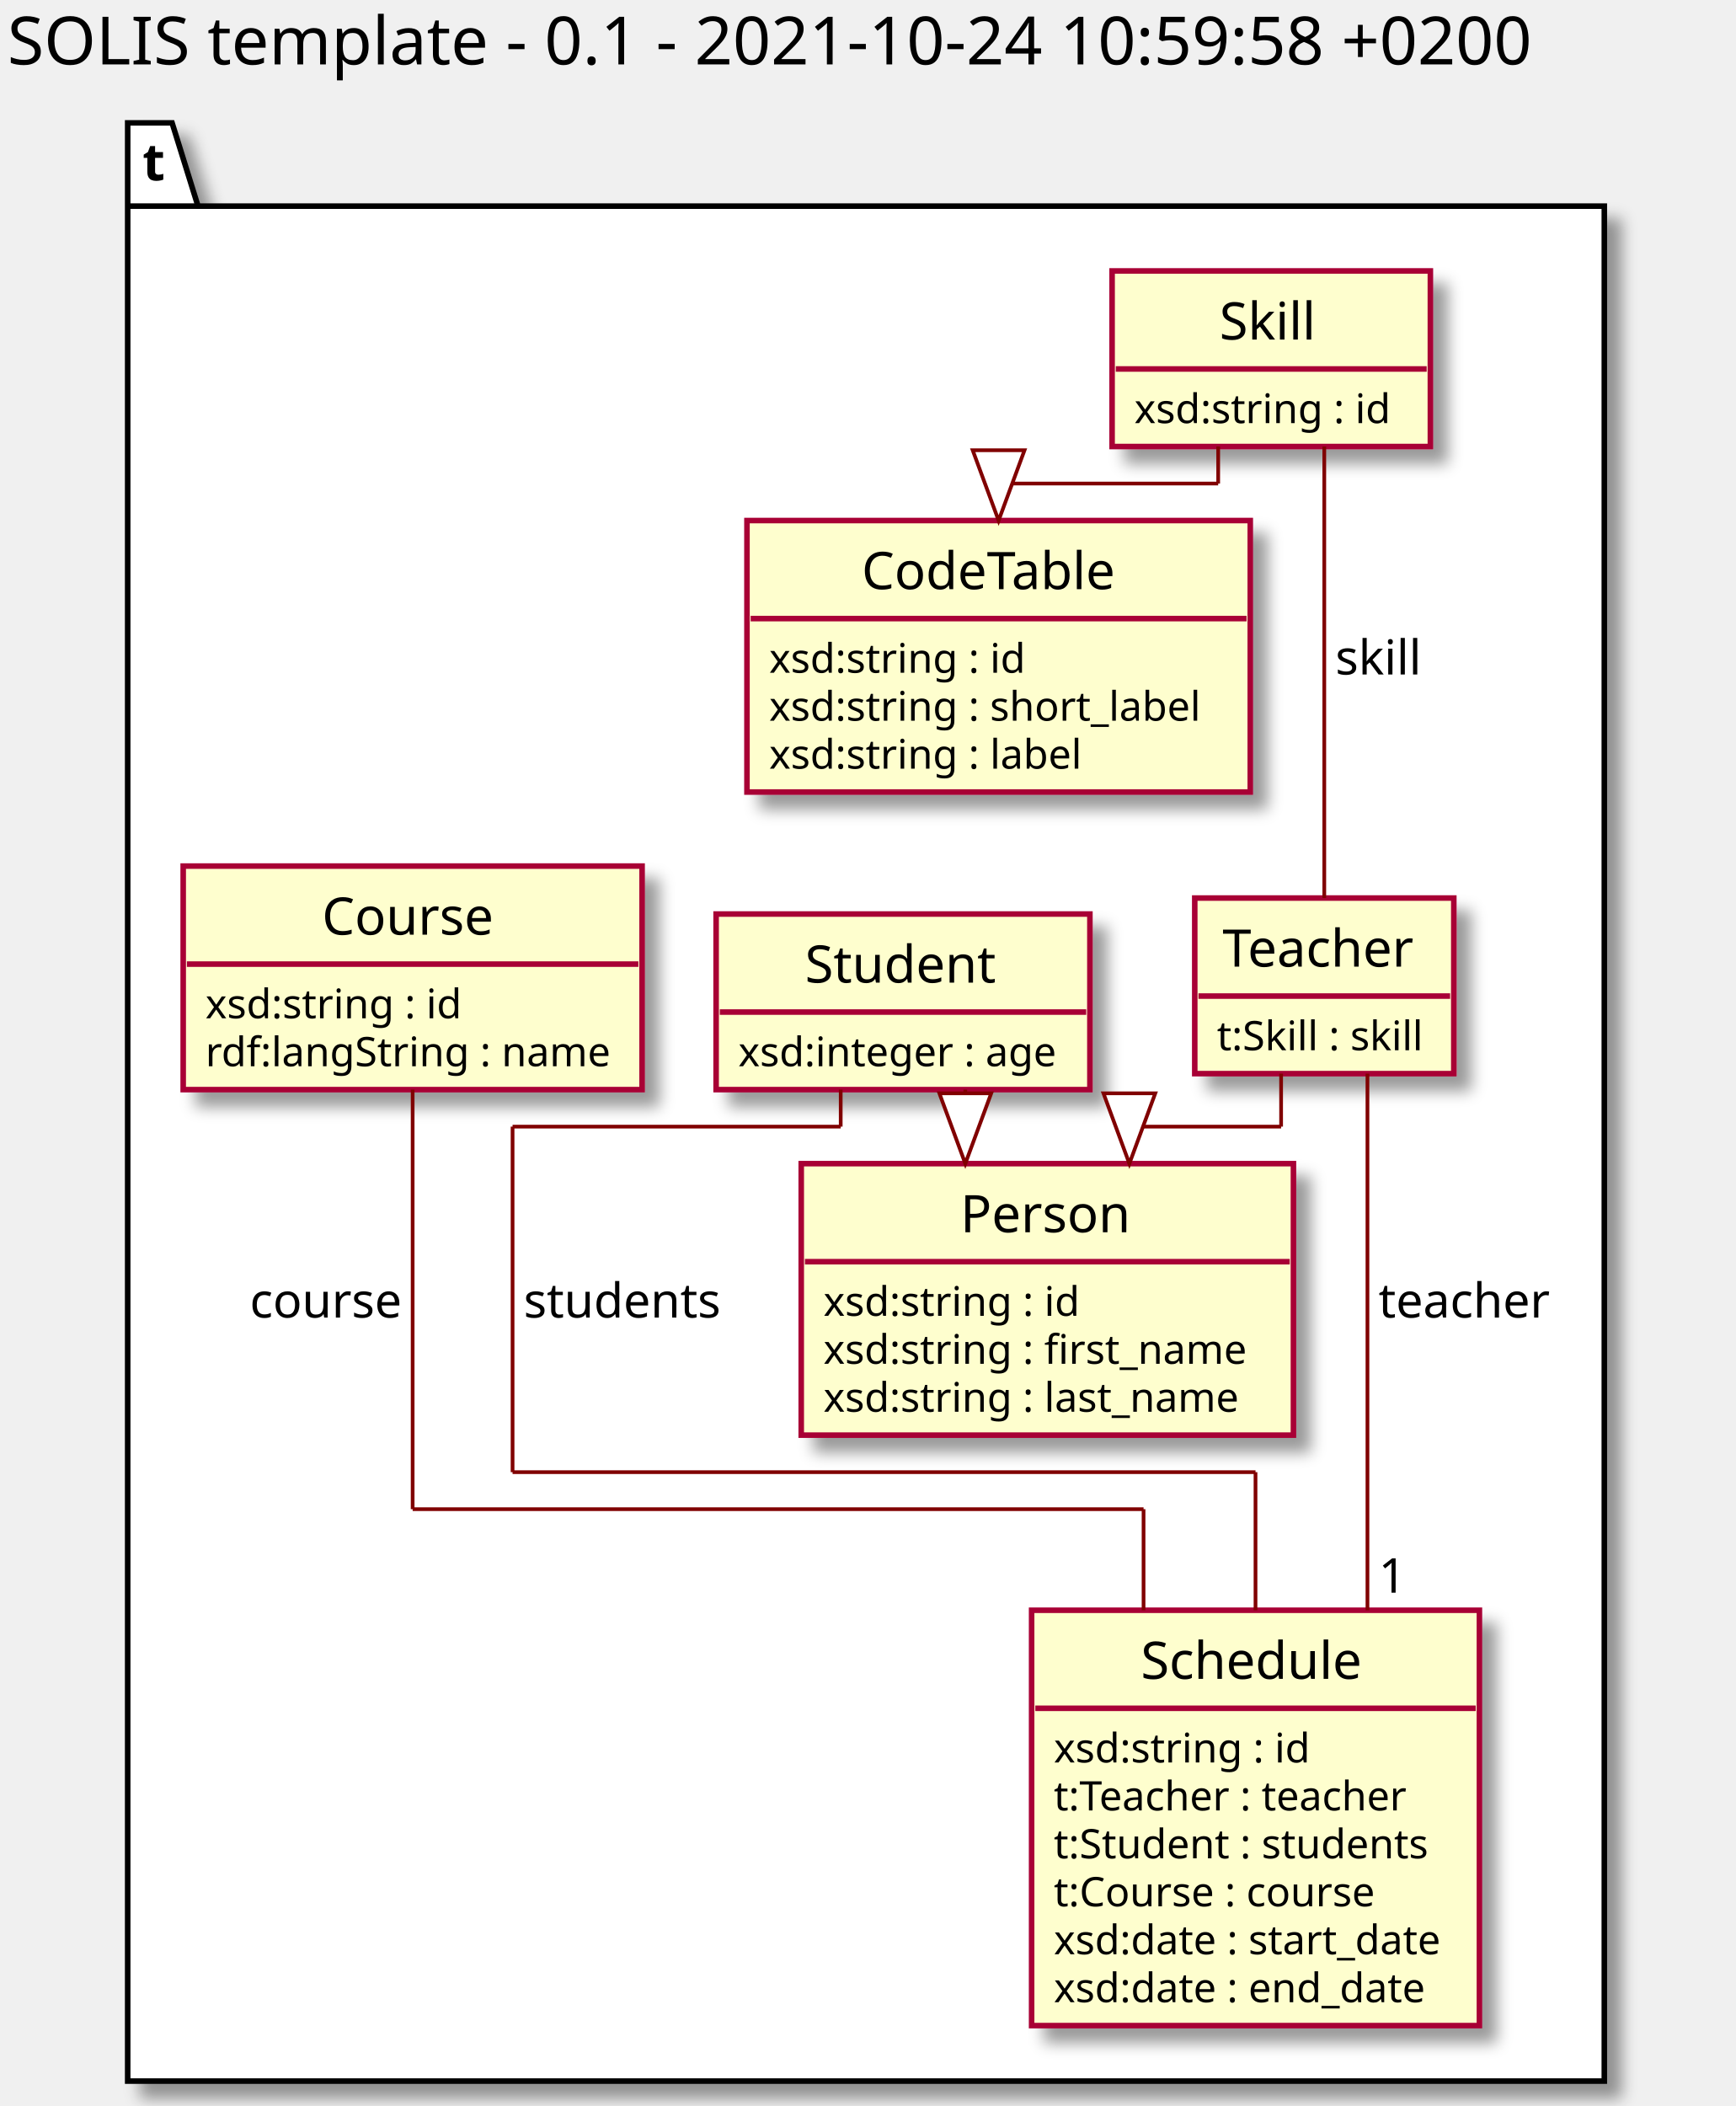
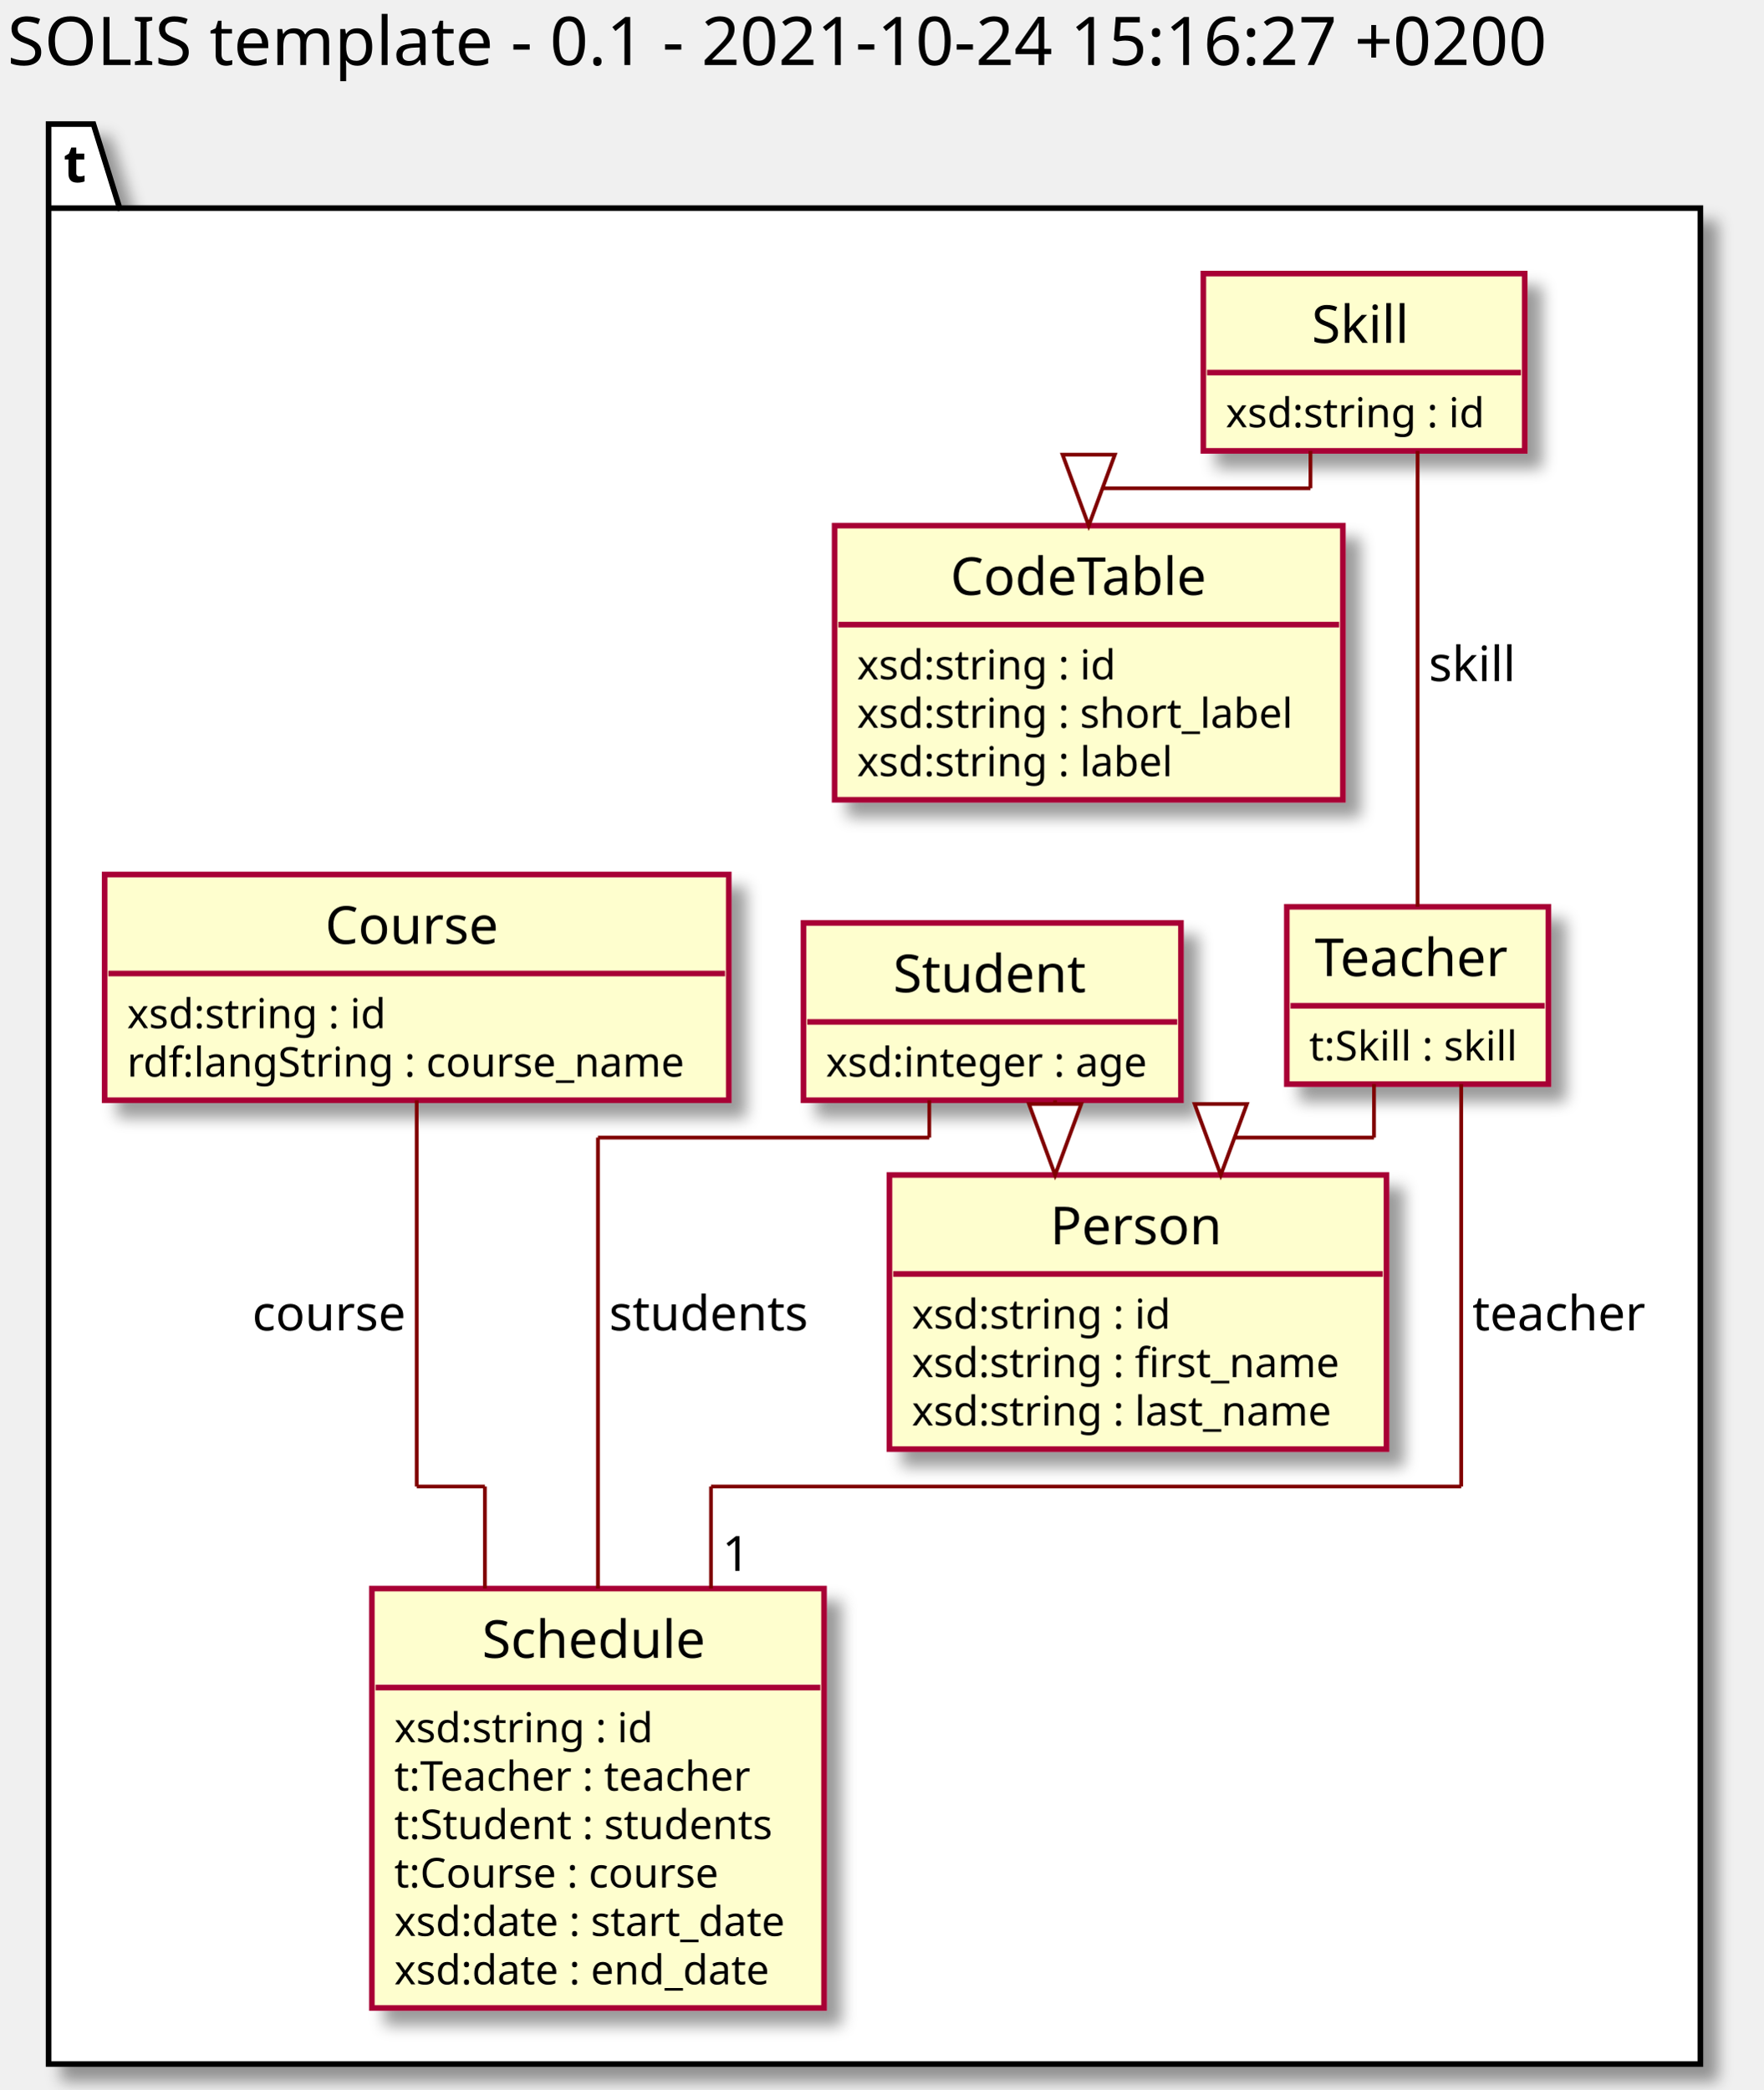
- <svg xmlns="http://www.w3.org/2000/svg" contentScriptType="application/ecmascript" contentStyleType="text/css" height="569px" preserveAspectRatio="none" style="width:469px;height:569px;background:#FFFFFF;" version="1.1" viewBox="0 0 469 569" width="469px" zoomAndPan="magnify">
+ <svg xmlns="http://www.w3.org/2000/svg" contentScriptType="application/ecmascript" contentStyleType="text/css" height="559px" preserveAspectRatio="none" style="width:472px;height:559px;background:#FFFFFF;" version="1.1" viewBox="0 0 472 559" width="472px" zoomAndPan="magnify">
  <defs>
-     <filter height="300%" id="f1fld79f0mghcf" width="300%" x="-1" y="-1">
+     <filter height="300%" id="f92gerxmwqc6r" width="300%" x="-1" y="-1">
      <feGaussianBlur result="blurOut" stdDeviation="2.0" />
      <feColorMatrix in="blurOut" result="blurOut2" type="matrix" values="0 0 0 0 0 0 0 0 0 0 0 0 0 0 0 0 0 0 .4 0" />
      <feOffset dx="4.0" dy="4.0" in="blurOut2" result="blurOut3" />
      <feBlend in="SourceGraphic" in2="blurOut3" mode="normal" />
    </filter>
  </defs>
  <g>
-     <text fill="#000000" font-family="sans-serif" font-size="18" lengthAdjust="spacing" textLength="460" x="2" y="17.402">SOLIS template - 0.1 - 2021-10-24 10:59:58 +0200</text>
-     <polygon fill="#FFFFFF" filter="url(#f1fld79f0mghcf)" points="34.5,33.199,46.5,33.199,53.5,55.688,433.5,55.688,433.5,562.277,34.5,562.277,34.5,33.199" style="stroke:#000000;stroke-width:1.5;" />
-     <line style="stroke:#000000;stroke-width:1.5;" x1="34.5" x2="53.5" y1="55.688" y2="55.688" />
-     <text fill="#000000" font-family="sans-serif" font-size="14" font-weight="bold" lengthAdjust="spacing" textLength="6" x="38.5" y="48.734">t</text>
-     <rect codeLine="13" fill="#FEFECE" filter="url(#f1fld79f0mghcf)" height="73.353" id="CodeTable" style="stroke:#A80036;stroke-width:1.5;" width="136" x="201.833" y="140.643" />
-     <text fill="#000000" font-family="sans-serif" font-size="14" lengthAdjust="spacing" textLength="74" x="232.833" y="159.178">CodeTable</text>
-     <line style="stroke:#A80036;stroke-width:1.5;" x1="202.833" x2="336.833" y1="167.131" y2="167.131" />
-     <text fill="#000000" font-family="sans-serif" font-size="11" lengthAdjust="spacing" textLength="74" x="207.833" y="181.766">xsd:string : id</text>
-     <text fill="#000000" font-family="sans-serif" font-size="11" lengthAdjust="spacing" textLength="124" x="207.833" y="194.721">xsd:string : short_label</text>
-     <text fill="#000000" font-family="sans-serif" font-size="11" lengthAdjust="spacing" textLength="89" x="207.833" y="207.676">xsd:string : label</text>
-     <rect codeLine="20" fill="#FEFECE" filter="url(#f1fld79f0mghcf)" height="60.398" id="Course" style="stroke:#A80036;stroke-width:1.5;" width="124" x="49.5" y="233.996" />
+     <text fill="#000000" font-family="sans-serif" font-size="18" lengthAdjust="spacing" textLength="460" x="2" y="17.402">SOLIS template - 0.1 - 2021-10-24 15:16:27 +0200</text>
+     <polygon fill="#FFFFFF" filter="url(#f92gerxmwqc6r)" points="13,33.199,25,33.199,32,55.688,455,55.688,455,552.277,13,552.277,13,33.199" style="stroke:#000000;stroke-width:1.5;" />
+     <line style="stroke:#000000;stroke-width:1.5;" x1="13" x2="32" y1="55.688" y2="55.688" />
+     <text fill="#000000" font-family="sans-serif" font-size="14" font-weight="bold" lengthAdjust="spacing" textLength="6" x="17" y="48.734">t</text>
+     <rect codeLine="13" fill="#FEFECE" filter="url(#f92gerxmwqc6r)" height="73.353" id="CodeTable" style="stroke:#A80036;stroke-width:1.5;" width="136" x="223.333" y="140.643" />
+     <text fill="#000000" font-family="sans-serif" font-size="14" lengthAdjust="spacing" textLength="74" x="254.333" y="159.178">CodeTable</text>
+     <line style="stroke:#A80036;stroke-width:1.5;" x1="224.333" x2="358.333" y1="167.131" y2="167.131" />
+     <text fill="#000000" font-family="sans-serif" font-size="11" lengthAdjust="spacing" textLength="74" x="229.333" y="181.766">xsd:string : id</text>
+     <text fill="#000000" font-family="sans-serif" font-size="11" lengthAdjust="spacing" textLength="124" x="229.333" y="194.721">xsd:string : short_label</text>
+     <text fill="#000000" font-family="sans-serif" font-size="11" lengthAdjust="spacing" textLength="89" x="229.333" y="207.676">xsd:string : label</text>
+     <rect codeLine="20" fill="#FEFECE" filter="url(#f92gerxmwqc6r)" height="60.398" id="Course" style="stroke:#A80036;stroke-width:1.5;" width="167" x="28" y="233.996" />
    <text fill="#000000" font-family="sans-serif" font-size="14" lengthAdjust="spacing" textLength="49" x="87" y="252.531">Course</text>
-     <line style="stroke:#A80036;stroke-width:1.5;" x1="50.5" x2="172.5" y1="260.484" y2="260.484" />
-     <text fill="#000000" font-family="sans-serif" font-size="11" lengthAdjust="spacing" textLength="74" x="55.5" y="275.119">xsd:string : id</text>
-     <text fill="#000000" font-family="sans-serif" font-size="11" lengthAdjust="spacing" textLength="112" x="55.5" y="288.074">rdf:langString : name</text>
-     <rect codeLine="26" fill="#FEFECE" filter="url(#f1fld79f0mghcf)" height="73.353" id="Person" style="stroke:#A80036;stroke-width:1.5;" width="133" x="216.5" y="314.394" />
-     <text fill="#000000" font-family="sans-serif" font-size="14" lengthAdjust="spacing" textLength="47" x="259.5" y="332.93">Person</text>
-     <line style="stroke:#A80036;stroke-width:1.5;" x1="217.5" x2="348.5" y1="340.883" y2="340.883" />
-     <text fill="#000000" font-family="sans-serif" font-size="11" lengthAdjust="spacing" textLength="74" x="222.5" y="355.518">xsd:string : id</text>
-     <text fill="#000000" font-family="sans-serif" font-size="11" lengthAdjust="spacing" textLength="121" x="222.5" y="368.473">xsd:string : first_name</text>
-     <text fill="#000000" font-family="sans-serif" font-size="11" lengthAdjust="spacing" textLength="118" x="222.5" y="381.428">xsd:string : last_name</text>
-     <rect codeLine="33" fill="#FEFECE" filter="url(#f1fld79f0mghcf)" height="112.219" id="Schedule" style="stroke:#A80036;stroke-width:1.5;" width="121" x="278.75" y="435.059" />
-     <text fill="#000000" font-family="sans-serif" font-size="14" lengthAdjust="spacing" textLength="62" x="308.25" y="453.594">Schedule</text>
-     <line style="stroke:#A80036;stroke-width:1.5;" x1="279.75" x2="398.75" y1="461.547" y2="461.547" />
-     <text fill="#000000" font-family="sans-serif" font-size="11" lengthAdjust="spacing" textLength="74" x="284.75" y="476.182">xsd:string : id</text>
-     <text fill="#000000" font-family="sans-serif" font-size="11" lengthAdjust="spacing" textLength="99" x="284.75" y="489.137">t:Teacher : teacher</text>
-     <text fill="#000000" font-family="sans-serif" font-size="11" lengthAdjust="spacing" textLength="104" x="284.75" y="502.092">t:Student : students</text>
-     <text fill="#000000" font-family="sans-serif" font-size="11" lengthAdjust="spacing" textLength="92" x="284.75" y="515.047">t:Course : course</text>
-     <text fill="#000000" font-family="sans-serif" font-size="11" lengthAdjust="spacing" textLength="109" x="284.75" y="528.002">xsd:date : start_date</text>
-     <text fill="#000000" font-family="sans-serif" font-size="11" lengthAdjust="spacing" textLength="104" x="284.75" y="540.957">xsd:date : end_date</text>
-     <rect codeLine="57" fill="#FEFECE" filter="url(#f1fld79f0mghcf)" height="47.443" id="Teacher" style="stroke:#A80036;stroke-width:1.5;" width="70" x="322.833" y="242.633" />
-     <text fill="#000000" font-family="sans-serif" font-size="14" lengthAdjust="spacing" textLength="55" x="330.333" y="261.168">Teacher</text>
-     <line style="stroke:#A80036;stroke-width:1.5;" x1="323.833" x2="391.833" y1="269.121" y2="269.121" />
-     <text fill="#000000" font-family="sans-serif" font-size="11" lengthAdjust="spacing" textLength="58" x="328.833" y="283.756">t:Skill : skill</text>
-     <rect codeLine="51" fill="#FEFECE" filter="url(#f1fld79f0mghcf)" height="47.443" id="Student" style="stroke:#A80036;stroke-width:1.5;" width="101" x="193.5" y="246.951" />
-     <text fill="#000000" font-family="sans-serif" font-size="14" lengthAdjust="spacing" textLength="53" x="217.5" y="265.486">Student</text>
-     <line style="stroke:#A80036;stroke-width:1.5;" x1="194.5" x2="293.5" y1="273.44" y2="273.44" />
-     <text fill="#000000" font-family="sans-serif" font-size="11" lengthAdjust="spacing" textLength="89" x="199.5" y="288.074">xsd:integer : age</text>
-     <rect codeLine="45" fill="#FEFECE" filter="url(#f1fld79f0mghcf)" height="47.443" id="Skill" style="stroke:#A80036;stroke-width:1.5;" width="86" x="300.5" y="73.199" />
-     <text fill="#000000" font-family="sans-serif" font-size="14" lengthAdjust="spacing" textLength="28" x="329.5" y="91.734">Skill</text>
-     <line style="stroke:#A80036;stroke-width:1.5;" x1="301.5" x2="385.5" y1="99.688" y2="99.688" />
-     <text fill="#000000" font-family="sans-serif" font-size="11" lengthAdjust="spacing" textLength="74" x="306.5" y="114.322">xsd:string : id</text>
-     <line style="stroke:#800000;stroke-width:1.0;" x1="369.5" x2="369.5" y1="290.076" y2="435.059" />
-     <text fill="#000000" font-family="sans-serif" font-size="13" lengthAdjust="spacing" textLength="46" x="372.5" y="355.984">teacher</text>
-     <text fill="#000000" font-family="sans-serif" font-size="13" lengthAdjust="spacing" textLength="8" x="372.5" y="430.316">1</text>
-     <line style="stroke:#800000;stroke-width:1.0;" x1="227.167" x2="227.167" y1="294.394" y2="304.394" />
-     <line style="stroke:#800000;stroke-width:1.0;" x1="227.167" x2="138.5" y1="304.394" y2="304.394" />
-     <line style="stroke:#800000;stroke-width:1.0;" x1="138.5" x2="138.5" y1="304.394" y2="397.748" />
-     <line style="stroke:#800000;stroke-width:1.0;" x1="138.5" x2="339.25" y1="397.748" y2="397.748" />
-     <line style="stroke:#800000;stroke-width:1.0;" x1="339.25" x2="339.25" y1="397.748" y2="435.059" />
-     <text fill="#000000" font-family="sans-serif" font-size="13" lengthAdjust="spacing" textLength="55" x="141.5" y="355.984">students</text>
-     <line style="stroke:#800000;stroke-width:1.0;" x1="111.5" x2="111.5" y1="294.394" y2="407.748" />
-     <line style="stroke:#800000;stroke-width:1.0;" x1="111.5" x2="309" y1="407.748" y2="407.748" />
-     <line style="stroke:#800000;stroke-width:1.0;" x1="309" x2="309" y1="407.748" y2="435.059" />
+     <line style="stroke:#A80036;stroke-width:1.5;" x1="29" x2="194" y1="260.484" y2="260.484" />
+     <text fill="#000000" font-family="sans-serif" font-size="11" lengthAdjust="spacing" textLength="74" x="34" y="275.119">xsd:string : id</text>
+     <text fill="#000000" font-family="sans-serif" font-size="11" lengthAdjust="spacing" textLength="155" x="34" y="288.074">rdf:langString : course_name</text>
+     <rect codeLine="26" fill="#FEFECE" filter="url(#f92gerxmwqc6r)" height="73.353" id="Person" style="stroke:#A80036;stroke-width:1.5;" width="133" x="238" y="314.394" />
+     <text fill="#000000" font-family="sans-serif" font-size="14" lengthAdjust="spacing" textLength="47" x="281" y="332.93">Person</text>
+     <line style="stroke:#A80036;stroke-width:1.5;" x1="239" x2="370" y1="340.883" y2="340.883" />
+     <text fill="#000000" font-family="sans-serif" font-size="11" lengthAdjust="spacing" textLength="74" x="244" y="355.518">xsd:string : id</text>
+     <text fill="#000000" font-family="sans-serif" font-size="11" lengthAdjust="spacing" textLength="121" x="244" y="368.473">xsd:string : first_name</text>
+     <text fill="#000000" font-family="sans-serif" font-size="11" lengthAdjust="spacing" textLength="118" x="244" y="381.428">xsd:string : last_name</text>
+     <rect codeLine="33" fill="#FEFECE" filter="url(#f92gerxmwqc6r)" height="112.219" id="Schedule" style="stroke:#A80036;stroke-width:1.5;" width="121" x="99.5" y="425.059" />
+     <text fill="#000000" font-family="sans-serif" font-size="14" lengthAdjust="spacing" textLength="62" x="129" y="443.594">Schedule</text>
+     <line style="stroke:#A80036;stroke-width:1.5;" x1="100.5" x2="219.5" y1="451.547" y2="451.547" />
+     <text fill="#000000" font-family="sans-serif" font-size="11" lengthAdjust="spacing" textLength="74" x="105.5" y="466.182">xsd:string : id</text>
+     <text fill="#000000" font-family="sans-serif" font-size="11" lengthAdjust="spacing" textLength="99" x="105.5" y="479.137">t:Teacher : teacher</text>
+     <text fill="#000000" font-family="sans-serif" font-size="11" lengthAdjust="spacing" textLength="104" x="105.5" y="492.092">t:Student : students</text>
+     <text fill="#000000" font-family="sans-serif" font-size="11" lengthAdjust="spacing" textLength="92" x="105.5" y="505.047">t:Course : course</text>
+     <text fill="#000000" font-family="sans-serif" font-size="11" lengthAdjust="spacing" textLength="109" x="105.5" y="518.002">xsd:date : start_date</text>
+     <text fill="#000000" font-family="sans-serif" font-size="11" lengthAdjust="spacing" textLength="104" x="105.5" y="530.957">xsd:date : end_date</text>
+     <rect codeLine="57" fill="#FEFECE" filter="url(#f92gerxmwqc6r)" height="47.443" id="Teacher" style="stroke:#A80036;stroke-width:1.5;" width="70" x="344.333" y="242.633" />
+     <text fill="#000000" font-family="sans-serif" font-size="14" lengthAdjust="spacing" textLength="55" x="351.833" y="261.168">Teacher</text>
+     <line style="stroke:#A80036;stroke-width:1.5;" x1="345.333" x2="413.333" y1="269.121" y2="269.121" />
+     <text fill="#000000" font-family="sans-serif" font-size="11" lengthAdjust="spacing" textLength="58" x="350.333" y="283.756">t:Skill : skill</text>
+     <rect codeLine="51" fill="#FEFECE" filter="url(#f92gerxmwqc6r)" height="47.443" id="Student" style="stroke:#A80036;stroke-width:1.5;" width="101" x="215" y="246.951" />
+     <text fill="#000000" font-family="sans-serif" font-size="14" lengthAdjust="spacing" textLength="53" x="239" y="265.486">Student</text>
+     <line style="stroke:#A80036;stroke-width:1.5;" x1="216" x2="315" y1="273.44" y2="273.44" />
+     <text fill="#000000" font-family="sans-serif" font-size="11" lengthAdjust="spacing" textLength="89" x="221" y="288.074">xsd:integer : age</text>
+     <rect codeLine="45" fill="#FEFECE" filter="url(#f92gerxmwqc6r)" height="47.443" id="Skill" style="stroke:#A80036;stroke-width:1.5;" width="86" x="322" y="73.199" />
+     <text fill="#000000" font-family="sans-serif" font-size="14" lengthAdjust="spacing" textLength="28" x="351" y="91.734">Skill</text>
+     <line style="stroke:#A80036;stroke-width:1.5;" x1="323" x2="407" y1="99.688" y2="99.688" />
+     <text fill="#000000" font-family="sans-serif" font-size="11" lengthAdjust="spacing" textLength="74" x="328" y="114.322">xsd:string : id</text>
+     <line style="stroke:#800000;stroke-width:1.0;" x1="391" x2="391" y1="290.076" y2="397.748" />
+     <line style="stroke:#800000;stroke-width:1.0;" x1="391" x2="190.25" y1="397.748" y2="397.748" />
+     <line style="stroke:#800000;stroke-width:1.0;" x1="190.25" x2="190.25" y1="397.748" y2="425.059" />
+     <text fill="#000000" font-family="sans-serif" font-size="13" lengthAdjust="spacing" textLength="46" x="394" y="355.984">teacher</text>
+     <text fill="#000000" font-family="sans-serif" font-size="13" lengthAdjust="spacing" textLength="8" x="193.25" y="420.316">1</text>
+     <line style="stroke:#800000;stroke-width:1.0;" x1="248.667" x2="248.667" y1="294.394" y2="304.394" />
+     <line style="stroke:#800000;stroke-width:1.0;" x1="248.667" x2="160" y1="304.394" y2="304.394" />
+     <line style="stroke:#800000;stroke-width:1.0;" x1="160" x2="160" y1="304.394" y2="425.059" />
+     <text fill="#000000" font-family="sans-serif" font-size="13" lengthAdjust="spacing" textLength="55" x="163" y="355.984">students</text>
+     <line style="stroke:#800000;stroke-width:1.0;" x1="111.5" x2="111.5" y1="294.394" y2="397.748" />
+     <line style="stroke:#800000;stroke-width:1.0;" x1="111.5" x2="129.75" y1="397.748" y2="397.748" />
+     <line style="stroke:#800000;stroke-width:1.0;" x1="129.75" x2="129.75" y1="397.748" y2="425.059" />
    <text fill="#000000" font-family="sans-serif" font-size="13" lengthAdjust="spacing" textLength="42" x="67.5" y="355.984">course</text>
-     <line style="stroke:#800000;stroke-width:1.0;" x1="329.167" x2="329.167" y1="120.643" y2="130.643" />
-     <line style="stroke:#800000;stroke-width:1.0;" x1="329.167" x2="269.833" y1="130.643" y2="130.643" />
-     <line style="stroke:#800000;stroke-width:1.0;" x1="269.833" x2="269.833" y1="130.643" y2="140.643" />
-     <polygon fill="#FFFFFF" points="269.833,140.643,276.833,121.643,262.833,121.643,269.833,140.643" style="stroke:#800000;stroke-width:1.0;" />
-     <line style="stroke:#800000;stroke-width:1.0;" x1="260.833" x2="260.833" y1="294.394" y2="314.394" />
-     <polygon fill="#FFFFFF" points="260.833,314.394,267.833,295.394,253.833,295.394,260.833,314.394" style="stroke:#800000;stroke-width:1.0;" />
-     <line style="stroke:#800000;stroke-width:1.0;" x1="357.833" x2="357.833" y1="120.643" y2="242.633" />
-     <text fill="#000000" font-family="sans-serif" font-size="13" lengthAdjust="spacing" textLength="27" x="360.833" y="182.232">skill</text>
-     <line style="stroke:#800000;stroke-width:1.0;" x1="346.167" x2="346.167" y1="290.076" y2="304.394" />
-     <line style="stroke:#800000;stroke-width:1.0;" x1="346.167" x2="305.167" y1="304.394" y2="304.394" />
-     <line style="stroke:#800000;stroke-width:1.0;" x1="305.167" x2="305.167" y1="304.394" y2="314.394" />
-     <polygon fill="#FFFFFF" points="305.167,314.394,312.167,295.394,298.167,295.394,305.167,314.394" style="stroke:#800000;stroke-width:1.0;" />
+     <line style="stroke:#800000;stroke-width:1.0;" x1="350.667" x2="350.667" y1="120.643" y2="130.643" />
+     <line style="stroke:#800000;stroke-width:1.0;" x1="350.667" x2="291.333" y1="130.643" y2="130.643" />
+     <line style="stroke:#800000;stroke-width:1.0;" x1="291.333" x2="291.333" y1="130.643" y2="140.643" />
+     <polygon fill="#FFFFFF" points="291.333,140.643,298.333,121.643,284.333,121.643,291.333,140.643" style="stroke:#800000;stroke-width:1.0;" />
+     <line style="stroke:#800000;stroke-width:1.0;" x1="282.333" x2="282.333" y1="294.394" y2="314.394" />
+     <polygon fill="#FFFFFF" points="282.333,314.394,289.333,295.394,275.333,295.394,282.333,314.394" style="stroke:#800000;stroke-width:1.0;" />
+     <line style="stroke:#800000;stroke-width:1.0;" x1="379.333" x2="379.333" y1="120.643" y2="242.633" />
+     <text fill="#000000" font-family="sans-serif" font-size="13" lengthAdjust="spacing" textLength="27" x="382.333" y="182.232">skill</text>
+     <line style="stroke:#800000;stroke-width:1.0;" x1="367.667" x2="367.667" y1="290.076" y2="304.394" />
+     <line style="stroke:#800000;stroke-width:1.0;" x1="367.667" x2="326.667" y1="304.394" y2="304.394" />
+     <line style="stroke:#800000;stroke-width:1.0;" x1="326.667" x2="326.667" y1="304.394" y2="314.394" />
+     <polygon fill="#FFFFFF" points="326.667,314.394,333.667,295.394,319.667,295.394,326.667,314.394" style="stroke:#800000;stroke-width:1.0;" />
  </g>
</svg>
